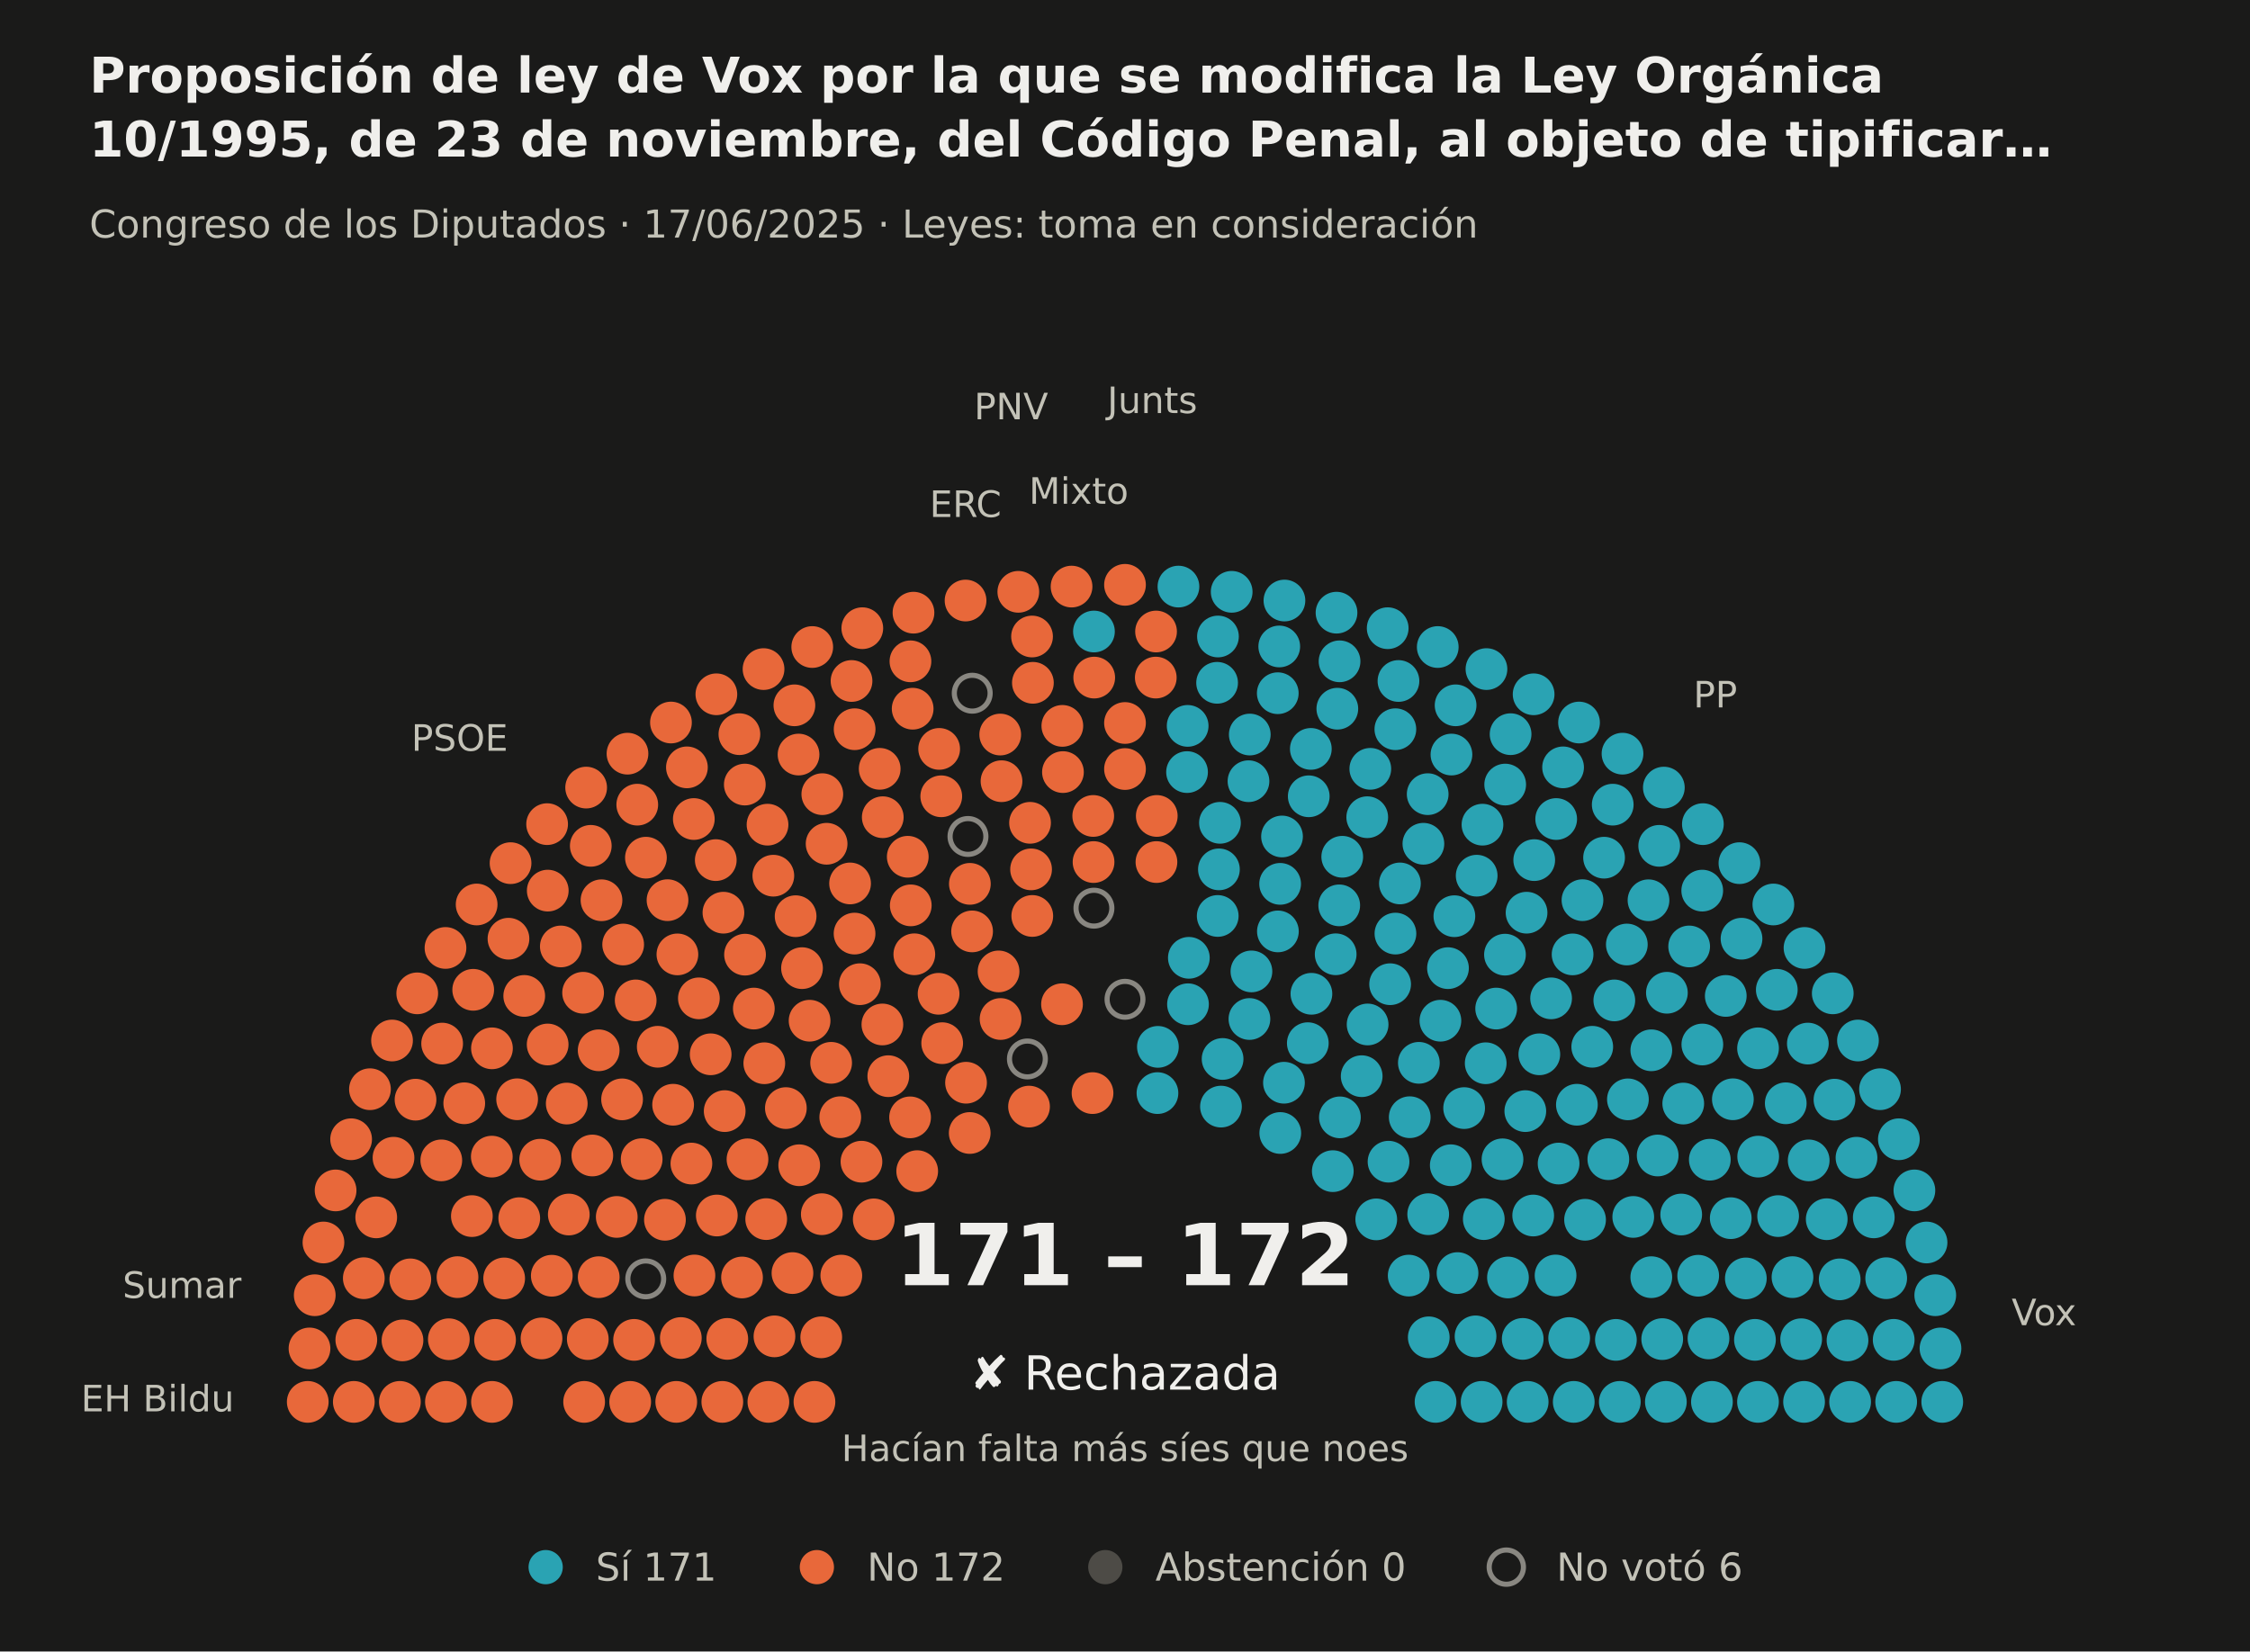
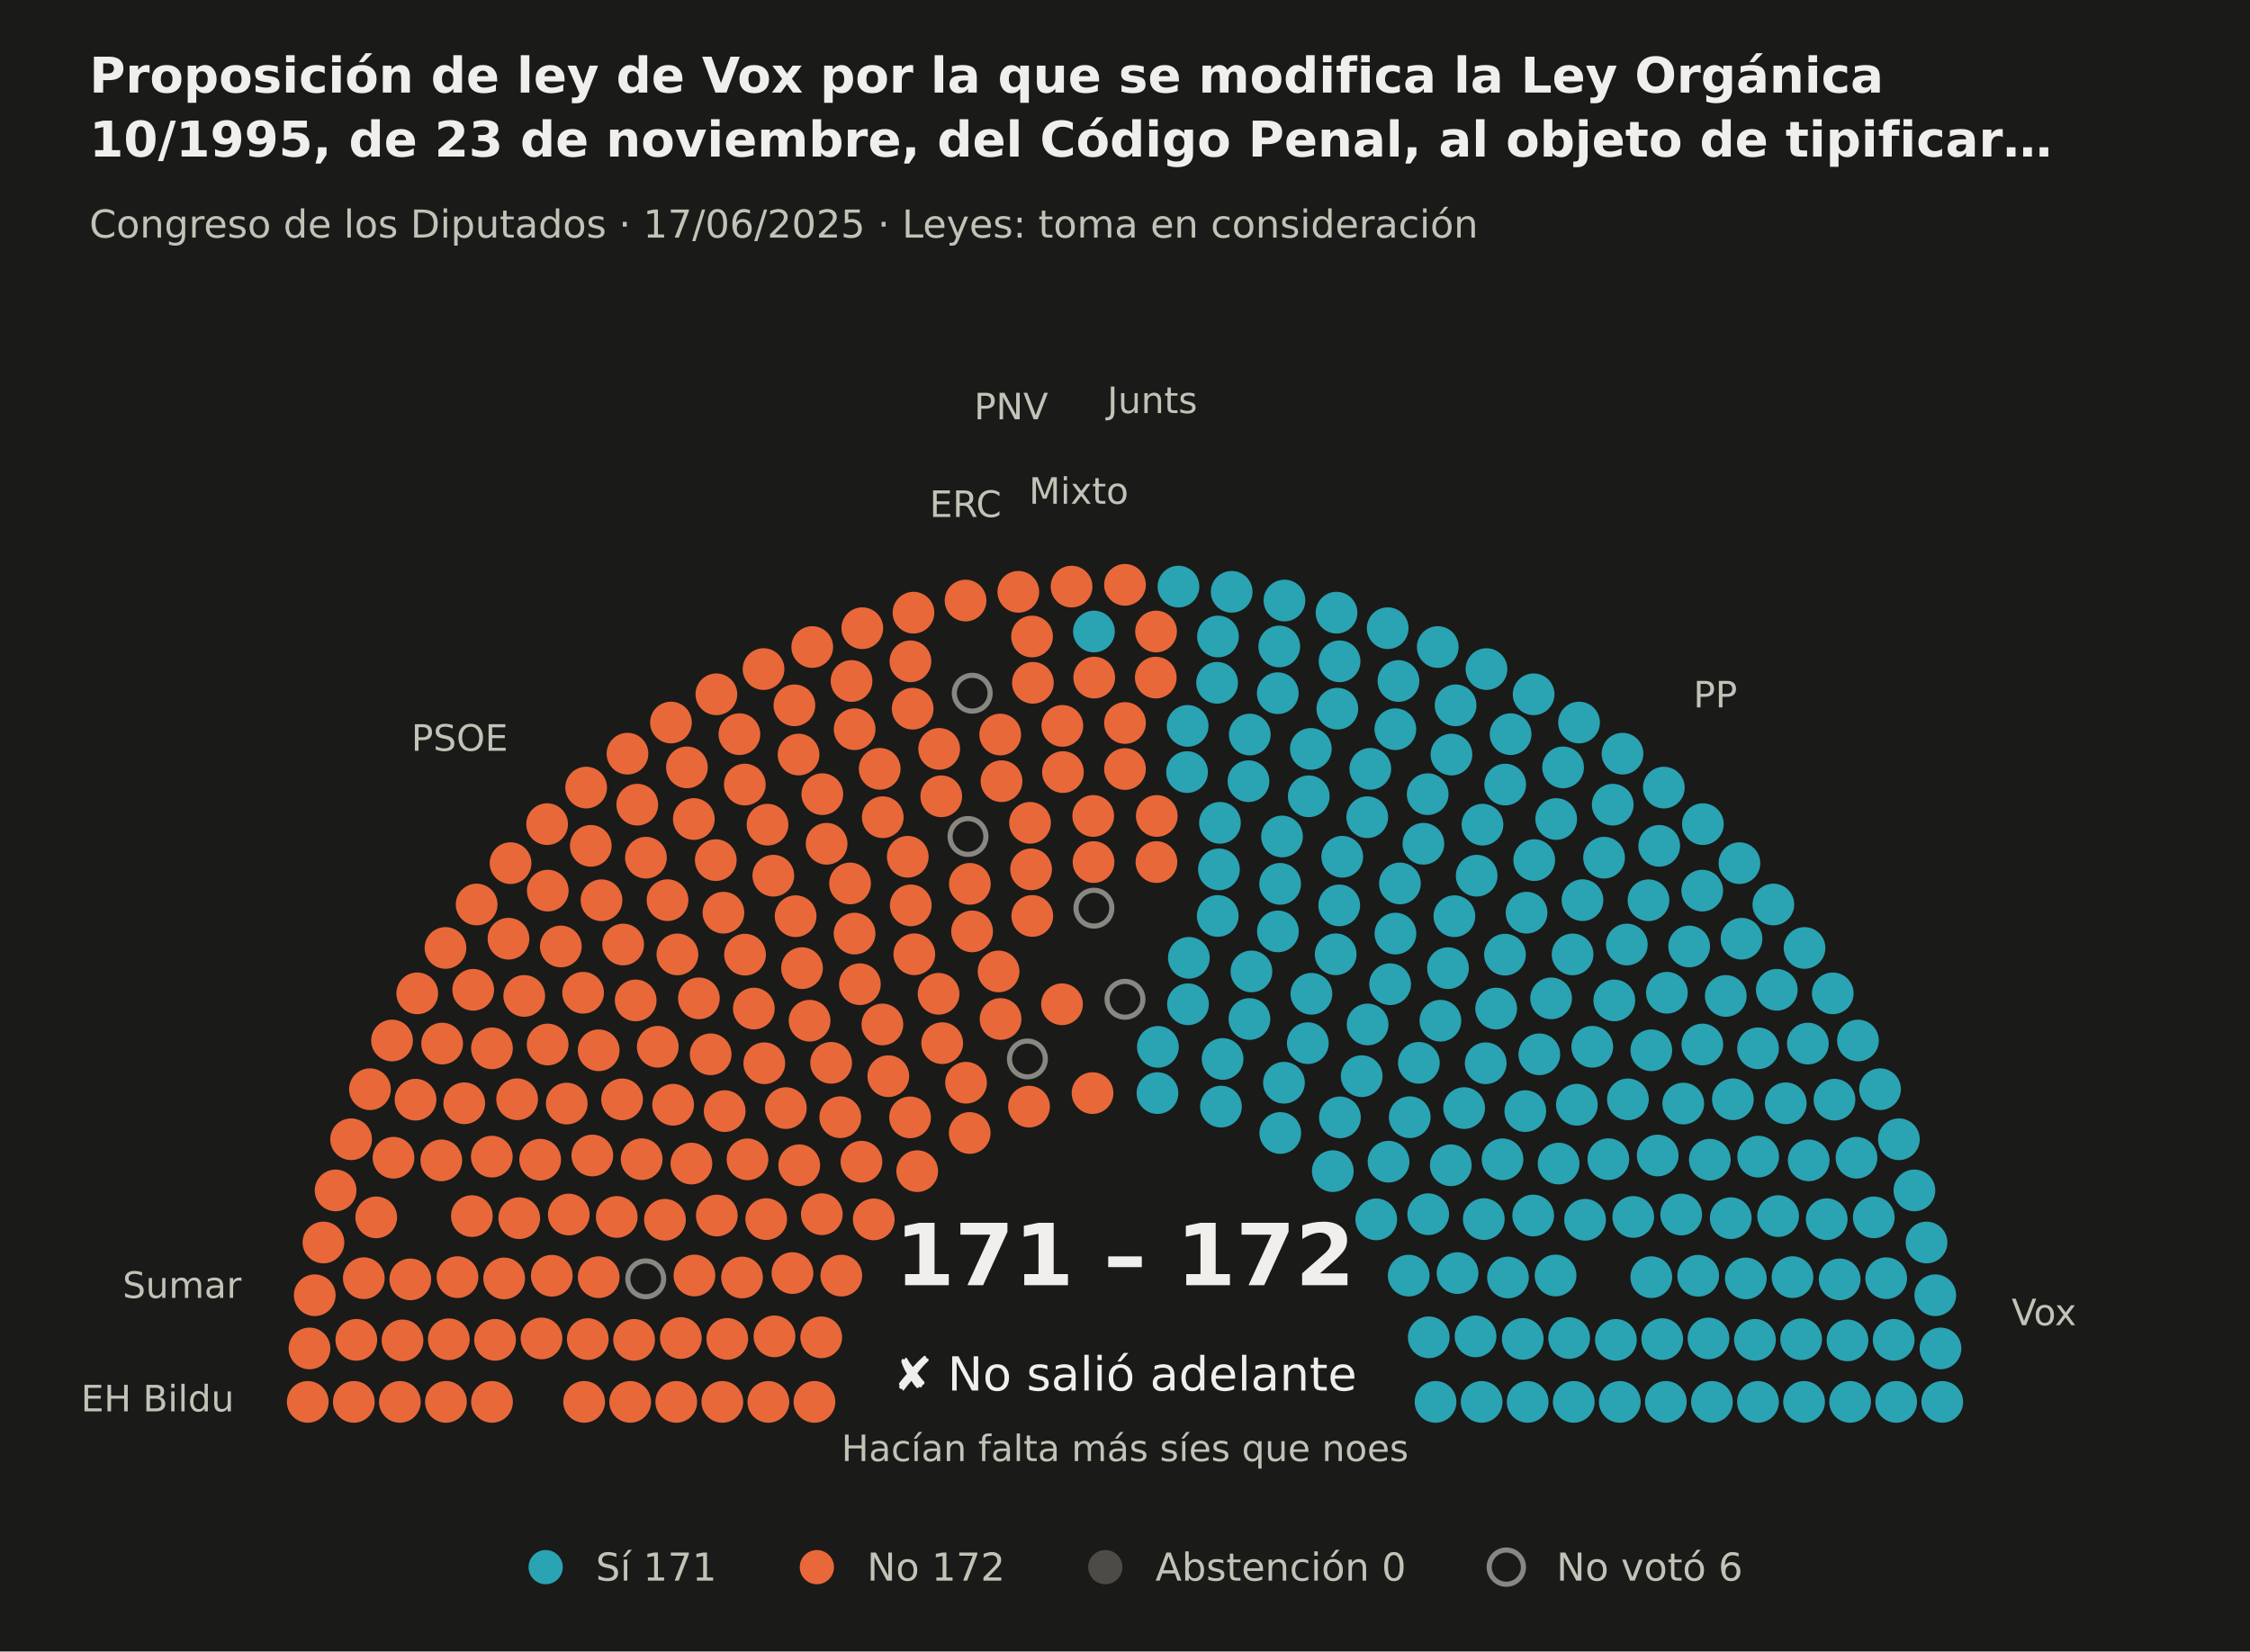
<svg xmlns="http://www.w3.org/2000/svg" xmlns:xlink="http://www.w3.org/1999/xlink" width="525.6pt" height="385.884pt" viewBox="0 0 525.6 385.884" version="1.1">
  <defs>
    <style type="text/css">*{stroke-linejoin: round; stroke-linecap: butt}</style>
  </defs>
  <g id="figure_1">
    <g id="patch_1">
      <path d="M 0 385.884  L 525.6 385.884  L 525.6 0  L 0 0  z " style="fill: #1a1a19" />
    </g>
    <g id="axes_1">
      <g id="PathCollection_1">
        <defs>
          <path id="m3e438a8b8c" d="M 0 4.873  C 1.292 4.873 2.532 4.36 3.446 3.446  C 4.36 2.532 4.873 1.292 4.873 0  C 4.873 -1.292 4.36 -2.532 3.446 -3.446  C 2.532 -4.36 1.292 -4.873 0 -4.873  C -1.292 -4.873 -2.532 -4.36 -3.446 -3.446  C -4.36 -2.532 -4.873 -1.292 -4.873 0  C -4.873 1.292 -4.36 2.532 -3.446 3.446  C -2.532 4.36 -1.292 4.873 0 4.873  z " />
        </defs>
        <g clip-path="url(#p0f7a6aeadc)">
          <use xlink:href="#m3e438a8b8c" x="255.546" y="147.556" style="fill: #2aa3b3" />
          <use xlink:href="#m3e438a8b8c" x="275.286" y="137.058" style="fill: #2aa3b3" />
          <use xlink:href="#m3e438a8b8c" x="270.486" y="244.608" style="fill: #2aa3b3" />
          <use xlink:href="#m3e438a8b8c" x="277.436" y="169.607" style="fill: #2aa3b3" />
          <use xlink:href="#m3e438a8b8c" x="277.294" y="180.403" style="fill: #2aa3b3" />
          <use xlink:href="#m3e438a8b8c" x="270.383" y="255.411" style="fill: #2aa3b3" />
          <use xlink:href="#m3e438a8b8c" x="284.515" y="148.723" style="fill: #2aa3b3" />
          <use xlink:href="#m3e438a8b8c" x="284.315" y="159.542" style="fill: #2aa3b3" />
          <use xlink:href="#m3e438a8b8c" x="287.719" y="138.283" style="fill: #2aa3b3" />
          <use xlink:href="#m3e438a8b8c" x="277.718" y="223.799" style="fill: #2aa3b3" />
          <use xlink:href="#m3e438a8b8c" x="277.515" y="234.651" style="fill: #2aa3b3" />
          <use xlink:href="#m3e438a8b8c" x="284.982" y="192.257" style="fill: #2aa3b3" />
          <use xlink:href="#m3e438a8b8c" x="284.74" y="203.131" style="fill: #2aa3b3" />
          <use xlink:href="#m3e438a8b8c" x="291.948" y="171.631" style="fill: #2aa3b3" />
          <use xlink:href="#m3e438a8b8c" x="284.459" y="214.019" style="fill: #2aa3b3" />
          <use xlink:href="#m3e438a8b8c" x="291.648" y="182.532" style="fill: #2aa3b3" />
          <use xlink:href="#m3e438a8b8c" x="300.045" y="140.318" style="fill: #2aa3b3" />
          <use xlink:href="#m3e438a8b8c" x="298.834" y="151.05" style="fill: #2aa3b3" />
          <use xlink:href="#m3e438a8b8c" x="298.487" y="161.972" style="fill: #2aa3b3" />
          <use xlink:href="#m3e438a8b8c" x="312.211" y="143.155" style="fill: #2aa3b3" />
          <use xlink:href="#m3e438a8b8c" x="299.48" y="195.449" style="fill: #2aa3b3" />
          <use xlink:href="#m3e438a8b8c" x="285.598" y="247.433" style="fill: #2aa3b3" />
          <use xlink:href="#m3e438a8b8c" x="306.211" y="174.986" style="fill: #2aa3b3" />
          <use xlink:href="#m3e438a8b8c" x="312.921" y="154.522" style="fill: #2aa3b3" />
          <use xlink:href="#m3e438a8b8c" x="292.333" y="226.978" style="fill: #2aa3b3" />
          <use xlink:href="#m3e438a8b8c" x="299.037" y="206.519" style="fill: #2aa3b3" />
          <use xlink:href="#m3e438a8b8c" x="305.724" y="186.058" style="fill: #2aa3b3" />
          <use xlink:href="#m3e438a8b8c" x="312.401" y="165.595" style="fill: #2aa3b3" />
          <use xlink:href="#m3e438a8b8c" x="285.218" y="258.564" style="fill: #2aa3b3" />
          <use xlink:href="#m3e438a8b8c" x="291.868" y="238.096" style="fill: #2aa3b3" />
          <use xlink:href="#m3e438a8b8c" x="298.518" y="217.629" style="fill: #2aa3b3" />
          <use xlink:href="#m3e438a8b8c" x="324.166" y="146.781" style="fill: #2aa3b3" />
          <use xlink:href="#m3e438a8b8c" x="326.682" y="159.117" style="fill: #2aa3b3" />
          <use xlink:href="#m3e438a8b8c" x="320.103" y="179.642" style="fill: #2aa3b3" />
          <use xlink:href="#m3e438a8b8c" x="313.549" y="200.189" style="fill: #2aa3b3" />
          <use xlink:href="#m3e438a8b8c" x="325.958" y="170.385" style="fill: #2aa3b3" />
          <use xlink:href="#m3e438a8b8c" x="319.387" y="190.947" style="fill: #2aa3b3" />
          <use xlink:href="#m3e438a8b8c" x="335.858" y="151.182" style="fill: #2aa3b3" />
          <use xlink:href="#m3e438a8b8c" x="312.844" y="211.545" style="fill: #2aa3b3" />
          <use xlink:href="#m3e438a8b8c" x="306.346" y="232.205" style="fill: #2aa3b3" />
          <use xlink:href="#m3e438a8b8c" x="312.014" y="222.973" style="fill: #2aa3b3" />
          <use xlink:href="#m3e438a8b8c" x="340.028" y="164.803" style="fill: #2aa3b3" />
          <use xlink:href="#m3e438a8b8c" x="347.237" y="156.337" style="fill: #2aa3b3" />
          <use xlink:href="#m3e438a8b8c" x="299.933" y="252.986" style="fill: #2aa3b3" />
          <use xlink:href="#m3e438a8b8c" x="333.507" y="185.56" style="fill: #2aa3b3" />
          <use xlink:href="#m3e438a8b8c" x="339.059" y="176.307" style="fill: #2aa3b3" />
          <use xlink:href="#m3e438a8b8c" x="305.505" y="243.745" style="fill: #2aa3b3" />
          <use xlink:href="#m3e438a8b8c" x="327.022" y="206.422" style="fill: #2aa3b3" />
          <use xlink:href="#m3e438a8b8c" x="332.504" y="197.151" style="fill: #2aa3b3" />
          <use xlink:href="#m3e438a8b8c" x="299.073" y="264.732" style="fill: #2aa3b3" />
          <use xlink:href="#m3e438a8b8c" x="325.974" y="218.139" style="fill: #2aa3b3" />
          <use xlink:href="#m3e438a8b8c" x="352.874" y="171.545" style="fill: #2aa3b3" />
          <use xlink:href="#m3e438a8b8c" x="358.255" y="162.226" style="fill: #2aa3b3" />
          <use xlink:href="#m3e438a8b8c" x="351.612" y="183.319" style="fill: #2aa3b3" />
          <use xlink:href="#m3e438a8b8c" x="346.307" y="192.69" style="fill: #2aa3b3" />
          <use xlink:href="#m3e438a8b8c" x="324.734" y="229.965" style="fill: #2aa3b3" />
          <use xlink:href="#m3e438a8b8c" x="319.473" y="239.373" style="fill: #2aa3b3" />
          <use xlink:href="#m3e438a8b8c" x="344.951" y="204.611" style="fill: #2aa3b3" />
          <use xlink:href="#m3e438a8b8c" x="368.863" y="168.823" style="fill: #2aa3b3" />
          <use xlink:href="#m3e438a8b8c" x="339.743" y="214.076" style="fill: #2aa3b3" />
          <use xlink:href="#m3e438a8b8c" x="365.136" y="179.299" style="fill: #2aa3b3" />
          <use xlink:href="#m3e438a8b8c" x="318.091" y="251.457" style="fill: #2aa3b3" />
          <use xlink:href="#m3e438a8b8c" x="363.524" y="191.371" style="fill: #2aa3b3" />
          <use xlink:href="#m3e438a8b8c" x="338.249" y="226.213" style="fill: #2aa3b3" />
          <use xlink:href="#m3e438a8b8c" x="313.003" y="261.079" style="fill: #2aa3b3" />
          <use xlink:href="#m3e438a8b8c" x="358.395" y="200.971" style="fill: #2aa3b3" />
          <use xlink:href="#m3e438a8b8c" x="379.018" y="176.1" style="fill: #2aa3b3" />
          <use xlink:href="#m3e438a8b8c" x="376.734" y="188.014" style="fill: #2aa3b3" />
          <use xlink:href="#m3e438a8b8c" x="356.606" y="213.255" style="fill: #2aa3b3" />
          <use xlink:href="#m3e438a8b8c" x="336.478" y="238.497" style="fill: #2aa3b3" />
          <use xlink:href="#m3e438a8b8c" x="351.561" y="223.06" style="fill: #2aa3b3" />
          <use xlink:href="#m3e438a8b8c" x="331.447" y="248.336" style="fill: #2aa3b3" />
          <use xlink:href="#m3e438a8b8c" x="388.675" y="184.025" style="fill: #2aa3b3" />
          <use xlink:href="#m3e438a8b8c" x="374.711" y="200.403" style="fill: #2aa3b3" />
          <use xlink:href="#m3e438a8b8c" x="311.342" y="273.647" style="fill: #2aa3b3" />
          <use xlink:href="#m3e438a8b8c" x="369.667" y="210.331" style="fill: #2aa3b3" />
          <use xlink:href="#m3e438a8b8c" x="349.505" y="235.657" style="fill: #2aa3b3" />
          <use xlink:href="#m3e438a8b8c" x="387.593" y="197.635" style="fill: #2aa3b3" />
          <use xlink:href="#m3e438a8b8c" x="329.315" y="261.044" style="fill: #2aa3b3" />
          <use xlink:href="#m3e438a8b8c" x="367.358" y="223" style="fill: #2aa3b3" />
          <use xlink:href="#m3e438a8b8c" x="397.793" y="192.565" style="fill: #2aa3b3" />
          <use xlink:href="#m3e438a8b8c" x="385.091" y="210.352" style="fill: #2aa3b3" />
          <use xlink:href="#m3e438a8b8c" x="362.339" y="233.27" style="fill: #2aa3b3" />
          <use xlink:href="#m3e438a8b8c" x="347.059" y="248.434" style="fill: #2aa3b3" />
          <use xlink:href="#m3e438a8b8c" x="324.364" y="271.436" style="fill: #2aa3b3" />
          <use xlink:href="#m3e438a8b8c" x="380.028" y="220.691" style="fill: #2aa3b3" />
          <use xlink:href="#m3e438a8b8c" x="397.643" y="208.098" style="fill: #2aa3b3" />
          <use xlink:href="#m3e438a8b8c" x="406.333" y="201.683" style="fill: #2aa3b3" />
          <use xlink:href="#m3e438a8b8c" x="342.023" y="258.912" style="fill: #2aa3b3" />
          <use xlink:href="#m3e438a8b8c" x="359.587" y="246.344" style="fill: #2aa3b3" />
          <use xlink:href="#m3e438a8b8c" x="377.103" y="233.752" style="fill: #2aa3b3" />
          <use xlink:href="#m3e438a8b8c" x="394.59" y="221.145" style="fill: #2aa3b3" />
          <use xlink:href="#m3e438a8b8c" x="414.258" y="211.34" style="fill: #2aa3b3" />
          <use xlink:href="#m3e438a8b8c" x="371.95" y="244.585" style="fill: #2aa3b3" />
          <use xlink:href="#m3e438a8b8c" x="389.388" y="231.964" style="fill: #2aa3b3" />
          <use xlink:href="#m3e438a8b8c" x="406.819" y="219.336" style="fill: #2aa3b3" />
          <use xlink:href="#m3e438a8b8c" x="321.491" y="284.917" style="fill: #2aa3b3" />
          <use xlink:href="#m3e438a8b8c" x="338.901" y="272.268" style="fill: #2aa3b3" />
          <use xlink:href="#m3e438a8b8c" x="356.312" y="259.618" style="fill: #2aa3b3" />
          <use xlink:href="#m3e438a8b8c" x="403.14" y="232.705" style="fill: #2aa3b3" />
          <use xlink:href="#m3e438a8b8c" x="385.748" y="245.408" style="fill: #2aa3b3" />
          <use xlink:href="#m3e438a8b8c" x="421.535" y="221.495" style="fill: #2aa3b3" />
          <use xlink:href="#m3e438a8b8c" x="368.361" y="258.13" style="fill: #2aa3b3" />
          <use xlink:href="#m3e438a8b8c" x="350.986" y="270.885" style="fill: #2aa3b3" />
          <use xlink:href="#m3e438a8b8c" x="415.06" y="231.275" style="fill: #2aa3b3" />
          <use xlink:href="#m3e438a8b8c" x="333.628" y="283.704" style="fill: #2aa3b3" />
          <use xlink:href="#m3e438a8b8c" x="397.668" y="244.052" style="fill: #2aa3b3" />
          <use xlink:href="#m3e438a8b8c" x="380.281" y="256.872" style="fill: #2aa3b3" />
          <use xlink:href="#m3e438a8b8c" x="428.132" y="232.104" style="fill: #2aa3b3" />
          <use xlink:href="#m3e438a8b8c" x="410.678" y="244.949" style="fill: #2aa3b3" />
          <use xlink:href="#m3e438a8b8c" x="364.089" y="271.874" style="fill: #2aa3b3" />
          <use xlink:href="#m3e438a8b8c" x="393.208" y="257.854" style="fill: #2aa3b3" />
          <use xlink:href="#m3e438a8b8c" x="422.314" y="243.839" style="fill: #2aa3b3" />
          <use xlink:href="#m3e438a8b8c" x="346.614" y="284.853" style="fill: #2aa3b3" />
          <use xlink:href="#m3e438a8b8c" x="375.708" y="270.854" style="fill: #2aa3b3" />
          <use xlink:href="#m3e438a8b8c" x="404.798" y="256.852" style="fill: #2aa3b3" />
          <use xlink:href="#m3e438a8b8c" x="434.021" y="243.122" style="fill: #2aa3b3" />
          <use xlink:href="#m3e438a8b8c" x="387.235" y="269.989" style="fill: #2aa3b3" />
          <use xlink:href="#m3e438a8b8c" x="358.153" y="284.012" style="fill: #2aa3b3" />
          <use xlink:href="#m3e438a8b8c" x="417.152" y="257.787" style="fill: #2aa3b3" />
          <use xlink:href="#m3e438a8b8c" x="329.074" y="298.052" style="fill: #2aa3b3" />
          <use xlink:href="#m3e438a8b8c" x="428.533" y="256.946" style="fill: #2aa3b3" />
          <use xlink:href="#m3e438a8b8c" x="399.412" y="270.972" style="fill: #2aa3b3" />
          <use xlink:href="#m3e438a8b8c" x="439.177" y="254.501" style="fill: #2aa3b3" />
          <use xlink:href="#m3e438a8b8c" x="370.27" y="285.008" style="fill: #2aa3b3" />
          <use xlink:href="#m3e438a8b8c" x="340.48" y="297.465" style="fill: #2aa3b3" />
          <use xlink:href="#m3e438a8b8c" x="410.716" y="270.255" style="fill: #2aa3b3" />
          <use xlink:href="#m3e438a8b8c" x="381.527" y="284.345" style="fill: #2aa3b3" />
          <use xlink:href="#m3e438a8b8c" x="422.513" y="271.129" style="fill: #2aa3b3" />
          <use xlink:href="#m3e438a8b8c" x="443.578" y="266.193" style="fill: #2aa3b3" />
          <use xlink:href="#m3e438a8b8c" x="392.73" y="283.78" style="fill: #2aa3b3" />
          <use xlink:href="#m3e438a8b8c" x="433.678" y="270.511" style="fill: #2aa3b3" />
          <use xlink:href="#m3e438a8b8c" x="352.262" y="298.491" style="fill: #2aa3b3" />
          <use xlink:href="#m3e438a8b8c" x="404.301" y="284.635" style="fill: #2aa3b3" />
          <use xlink:href="#m3e438a8b8c" x="363.38" y="298.026" style="fill: #2aa3b3" />
          <use xlink:href="#m3e438a8b8c" x="415.373" y="284.148" style="fill: #2aa3b3" />
          <use xlink:href="#m3e438a8b8c" x="447.204" y="278.148" style="fill: #2aa3b3" />
          <use xlink:href="#m3e438a8b8c" x="426.723" y="284.876" style="fill: #2aa3b3" />
          <use xlink:href="#m3e438a8b8c" x="437.714" y="284.446" style="fill: #2aa3b3" />
          <use xlink:href="#m3e438a8b8c" x="385.741" y="298.421" style="fill: #2aa3b3" />
          <use xlink:href="#m3e438a8b8c" x="396.702" y="298.084" style="fill: #2aa3b3" />
          <use xlink:href="#m3e438a8b8c" x="333.76" y="312.475" style="fill: #2aa3b3" />
          <use xlink:href="#m3e438a8b8c" x="407.827" y="298.711" style="fill: #2aa3b3" />
          <use xlink:href="#m3e438a8b8c" x="450.041" y="290.314" style="fill: #2aa3b3" />
          <use xlink:href="#m3e438a8b8c" x="344.687" y="312.251" style="fill: #2aa3b3" />
          <use xlink:href="#m3e438a8b8c" x="418.727" y="298.411" style="fill: #2aa3b3" />
          <use xlink:href="#m3e438a8b8c" x="429.752" y="298.932" style="fill: #2aa3b3" />
          <use xlink:href="#m3e438a8b8c" x="440.616" y="298.661" style="fill: #2aa3b3" />
          <use xlink:href="#m3e438a8b8c" x="355.708" y="312.843" style="fill: #2aa3b3" />
          <use xlink:href="#m3e438a8b8c" x="366.559" y="312.64" style="fill: #2aa3b3" />
          <use xlink:href="#m3e438a8b8c" x="452.076" y="302.64" style="fill: #2aa3b3" />
          <use xlink:href="#m3e438a8b8c" x="377.475" y="313.072" style="fill: #2aa3b3" />
          <use xlink:href="#m3e438a8b8c" x="388.293" y="312.891" style="fill: #2aa3b3" />
          <use xlink:href="#m3e438a8b8c" x="399.104" y="312.735" style="fill: #2aa3b3" />
          <use xlink:href="#m3e438a8b8c" x="409.956" y="313.065" style="fill: #2aa3b3" />
          <use xlink:href="#m3e438a8b8c" x="420.751" y="312.922" style="fill: #2aa3b3" />
          <use xlink:href="#m3e438a8b8c" x="431.578" y="313.193" style="fill: #2aa3b3" />
          <use xlink:href="#m3e438a8b8c" x="442.365" y="313.063" style="fill: #2aa3b3" />
          <use xlink:href="#m3e438a8b8c" x="453.3" y="315.072" style="fill: #2aa3b3" />
          <use xlink:href="#m3e438a8b8c" x="335.345" y="327.559" style="fill: #2aa3b3" />
          <use xlink:href="#m3e438a8b8c" x="346.106" y="327.559" style="fill: #2aa3b3" />
          <use xlink:href="#m3e438a8b8c" x="356.866" y="327.559" style="fill: #2aa3b3" />
          <use xlink:href="#m3e438a8b8c" x="367.626" y="327.559" style="fill: #2aa3b3" />
          <use xlink:href="#m3e438a8b8c" x="378.387" y="327.559" style="fill: #2aa3b3" />
          <use xlink:href="#m3e438a8b8c" x="389.147" y="327.559" style="fill: #2aa3b3" />
          <use xlink:href="#m3e438a8b8c" x="399.907" y="327.559" style="fill: #2aa3b3" />
          <use xlink:href="#m3e438a8b8c" x="410.668" y="327.559" style="fill: #2aa3b3" />
          <use xlink:href="#m3e438a8b8c" x="421.428" y="327.559" style="fill: #2aa3b3" />
          <use xlink:href="#m3e438a8b8c" x="432.188" y="327.559" style="fill: #2aa3b3" />
          <use xlink:href="#m3e438a8b8c" x="442.949" y="327.559" style="fill: #2aa3b3" />
          <use xlink:href="#m3e438a8b8c" x="453.709" y="327.559" style="fill: #2aa3b3" />
        </g>
      </g>
      <g id="PathCollection_2">
        <defs>
          <path id="m6b6312dc96" d="M 0 4.873  C 1.292 4.873 2.532 4.36 3.446 3.446  C 4.36 2.532 4.873 1.292 4.873 0  C 4.873 -1.292 4.36 -2.532 3.446 -3.446  C 2.532 -4.36 1.292 -4.873 0 -4.873  C -1.292 -4.873 -2.532 -4.36 -3.446 -3.446  C -4.36 -2.532 -4.873 -1.292 -4.873 0  C -4.873 1.292 -4.36 2.532 -3.446 3.446  C -2.532 4.36 -1.292 4.873 0 4.873  z " />
        </defs>
        <g clip-path="url(#p0f7a6aeadc)">
          <use xlink:href="#m6b6312dc96" x="190.255" y="327.559" style="fill: #e8683a" />
          <use xlink:href="#m6b6312dc96" x="179.494" y="327.559" style="fill: #e8683a" />
          <use xlink:href="#m6b6312dc96" x="168.734" y="327.559" style="fill: #e8683a" />
          <use xlink:href="#m6b6312dc96" x="157.974" y="327.559" style="fill: #e8683a" />
          <use xlink:href="#m6b6312dc96" x="147.213" y="327.559" style="fill: #e8683a" />
          <use xlink:href="#m6b6312dc96" x="136.453" y="327.559" style="fill: #e8683a" />
          <use xlink:href="#m6b6312dc96" x="114.932" y="327.559" style="fill: #e8683a" />
          <use xlink:href="#m6b6312dc96" x="104.172" y="327.559" style="fill: #e8683a" />
          <use xlink:href="#m6b6312dc96" x="93.412" y="327.559" style="fill: #e8683a" />
          <use xlink:href="#m6b6312dc96" x="82.651" y="327.559" style="fill: #e8683a" />
          <use xlink:href="#m6b6312dc96" x="71.891" y="327.559" style="fill: #e8683a" />
          <use xlink:href="#m6b6312dc96" x="72.3" y="315.072" style="fill: #e8683a" />
          <use xlink:href="#m6b6312dc96" x="83.235" y="313.063" style="fill: #e8683a" />
          <use xlink:href="#m6b6312dc96" x="94.022" y="313.193" style="fill: #e8683a" />
          <use xlink:href="#m6b6312dc96" x="104.849" y="312.922" style="fill: #e8683a" />
          <use xlink:href="#m6b6312dc96" x="115.644" y="313.065" style="fill: #e8683a" />
          <use xlink:href="#m6b6312dc96" x="126.496" y="312.735" style="fill: #e8683a" />
          <use xlink:href="#m6b6312dc96" x="137.307" y="312.891" style="fill: #e8683a" />
          <use xlink:href="#m6b6312dc96" x="148.125" y="313.072" style="fill: #e8683a" />
          <use xlink:href="#m6b6312dc96" x="73.524" y="302.64" style="fill: #e8683a" />
          <use xlink:href="#m6b6312dc96" x="159.041" y="312.64" style="fill: #e8683a" />
          <use xlink:href="#m6b6312dc96" x="169.892" y="312.843" style="fill: #e8683a" />
          <use xlink:href="#m6b6312dc96" x="84.984" y="298.661" style="fill: #e8683a" />
          <use xlink:href="#m6b6312dc96" x="95.848" y="298.932" style="fill: #e8683a" />
          <use xlink:href="#m6b6312dc96" x="180.913" y="312.251" style="fill: #e8683a" />
          <use xlink:href="#m6b6312dc96" x="106.873" y="298.411" style="fill: #e8683a" />
          <use xlink:href="#m6b6312dc96" x="117.773" y="298.711" style="fill: #e8683a" />
          <use xlink:href="#m6b6312dc96" x="75.559" y="290.314" style="fill: #e8683a" />
          <use xlink:href="#m6b6312dc96" x="191.84" y="312.475" style="fill: #e8683a" />
          <use xlink:href="#m6b6312dc96" x="128.898" y="298.084" style="fill: #e8683a" />
          <use xlink:href="#m6b6312dc96" x="139.859" y="298.421" style="fill: #e8683a" />
          <use xlink:href="#m6b6312dc96" x="87.886" y="284.446" style="fill: #e8683a" />
          <use xlink:href="#m6b6312dc96" x="78.396" y="278.148" style="fill: #e8683a" />
          <use xlink:href="#m6b6312dc96" x="110.227" y="284.148" style="fill: #e8683a" />
          <use xlink:href="#m6b6312dc96" x="162.22" y="298.026" style="fill: #e8683a" />
          <use xlink:href="#m6b6312dc96" x="121.299" y="284.635" style="fill: #e8683a" />
          <use xlink:href="#m6b6312dc96" x="173.338" y="298.491" style="fill: #e8683a" />
          <use xlink:href="#m6b6312dc96" x="91.922" y="270.511" style="fill: #e8683a" />
          <use xlink:href="#m6b6312dc96" x="132.87" y="283.78" style="fill: #e8683a" />
          <use xlink:href="#m6b6312dc96" x="82.022" y="266.193" style="fill: #e8683a" />
          <use xlink:href="#m6b6312dc96" x="103.087" y="271.129" style="fill: #e8683a" />
          <use xlink:href="#m6b6312dc96" x="144.073" y="284.345" style="fill: #e8683a" />
          <use xlink:href="#m6b6312dc96" x="185.12" y="297.465" style="fill: #e8683a" />
          <use xlink:href="#m6b6312dc96" x="114.884" y="270.255" style="fill: #e8683a" />
          <use xlink:href="#m6b6312dc96" x="155.33" y="285.008" style="fill: #e8683a" />
          <use xlink:href="#m6b6312dc96" x="126.188" y="270.972" style="fill: #e8683a" />
          <use xlink:href="#m6b6312dc96" x="86.423" y="254.501" style="fill: #e8683a" />
          <use xlink:href="#m6b6312dc96" x="97.067" y="256.946" style="fill: #e8683a" />
          <use xlink:href="#m6b6312dc96" x="196.526" y="298.052" style="fill: #e8683a" />
          <use xlink:href="#m6b6312dc96" x="108.448" y="257.787" style="fill: #e8683a" />
          <use xlink:href="#m6b6312dc96" x="167.447" y="284.012" style="fill: #e8683a" />
          <use xlink:href="#m6b6312dc96" x="138.365" y="269.989" style="fill: #e8683a" />
          <use xlink:href="#m6b6312dc96" x="91.579" y="243.122" style="fill: #e8683a" />
          <use xlink:href="#m6b6312dc96" x="120.802" y="256.852" style="fill: #e8683a" />
          <use xlink:href="#m6b6312dc96" x="149.892" y="270.854" style="fill: #e8683a" />
          <use xlink:href="#m6b6312dc96" x="178.986" y="284.853" style="fill: #e8683a" />
          <use xlink:href="#m6b6312dc96" x="103.286" y="243.839" style="fill: #e8683a" />
          <use xlink:href="#m6b6312dc96" x="132.392" y="257.854" style="fill: #e8683a" />
          <use xlink:href="#m6b6312dc96" x="161.511" y="271.874" style="fill: #e8683a" />
          <use xlink:href="#m6b6312dc96" x="114.922" y="244.949" style="fill: #e8683a" />
          <use xlink:href="#m6b6312dc96" x="97.468" y="232.104" style="fill: #e8683a" />
          <use xlink:href="#m6b6312dc96" x="145.319" y="256.872" style="fill: #e8683a" />
          <use xlink:href="#m6b6312dc96" x="191.972" y="283.704" style="fill: #e8683a" />
          <use xlink:href="#m6b6312dc96" x="127.932" y="244.052" style="fill: #e8683a" />
          <use xlink:href="#m6b6312dc96" x="110.54" y="231.275" style="fill: #e8683a" />
          <use xlink:href="#m6b6312dc96" x="174.614" y="270.885" style="fill: #e8683a" />
          <use xlink:href="#m6b6312dc96" x="157.239" y="258.13" style="fill: #e8683a" />
          <use xlink:href="#m6b6312dc96" x="139.852" y="245.408" style="fill: #e8683a" />
          <use xlink:href="#m6b6312dc96" x="104.065" y="221.495" style="fill: #e8683a" />
          <use xlink:href="#m6b6312dc96" x="122.46" y="232.705" style="fill: #e8683a" />
          <use xlink:href="#m6b6312dc96" x="204.109" y="284.917" style="fill: #e8683a" />
          <use xlink:href="#m6b6312dc96" x="186.699" y="272.268" style="fill: #e8683a" />
          <use xlink:href="#m6b6312dc96" x="169.288" y="259.618" style="fill: #e8683a" />
          <use xlink:href="#m6b6312dc96" x="118.781" y="219.336" style="fill: #e8683a" />
          <use xlink:href="#m6b6312dc96" x="136.212" y="231.964" style="fill: #e8683a" />
          <use xlink:href="#m6b6312dc96" x="153.65" y="244.585" style="fill: #e8683a" />
          <use xlink:href="#m6b6312dc96" x="111.342" y="211.34" style="fill: #e8683a" />
          <use xlink:href="#m6b6312dc96" x="131.01" y="221.145" style="fill: #e8683a" />
          <use xlink:href="#m6b6312dc96" x="148.497" y="233.752" style="fill: #e8683a" />
          <use xlink:href="#m6b6312dc96" x="166.012" y="246.344" style="fill: #e8683a" />
          <use xlink:href="#m6b6312dc96" x="183.577" y="258.912" style="fill: #e8683a" />
          <use xlink:href="#m6b6312dc96" x="119.267" y="201.683" style="fill: #e8683a" />
          <use xlink:href="#m6b6312dc96" x="127.957" y="208.098" style="fill: #e8683a" />
          <use xlink:href="#m6b6312dc96" x="201.236" y="271.436" style="fill: #e8683a" />
          <use xlink:href="#m6b6312dc96" x="145.572" y="220.691" style="fill: #e8683a" />
          <use xlink:href="#m6b6312dc96" x="178.541" y="248.434" style="fill: #e8683a" />
          <use xlink:href="#m6b6312dc96" x="163.261" y="233.27" style="fill: #e8683a" />
          <use xlink:href="#m6b6312dc96" x="140.509" y="210.352" style="fill: #e8683a" />
          <use xlink:href="#m6b6312dc96" x="196.285" y="261.044" style="fill: #e8683a" />
          <use xlink:href="#m6b6312dc96" x="158.242" y="223" style="fill: #e8683a" />
          <use xlink:href="#m6b6312dc96" x="127.807" y="192.565" style="fill: #e8683a" />
          <use xlink:href="#m6b6312dc96" x="138.007" y="197.635" style="fill: #e8683a" />
          <use xlink:href="#m6b6312dc96" x="176.095" y="235.657" style="fill: #e8683a" />
          <use xlink:href="#m6b6312dc96" x="155.933" y="210.331" style="fill: #e8683a" />
          <use xlink:href="#m6b6312dc96" x="214.258" y="273.647" style="fill: #e8683a" />
          <use xlink:href="#m6b6312dc96" x="150.889" y="200.403" style="fill: #e8683a" />
          <use xlink:href="#m6b6312dc96" x="136.925" y="184.025" style="fill: #e8683a" />
          <use xlink:href="#m6b6312dc96" x="194.153" y="248.336" style="fill: #e8683a" />
          <use xlink:href="#m6b6312dc96" x="174.039" y="223.06" style="fill: #e8683a" />
          <use xlink:href="#m6b6312dc96" x="189.122" y="238.497" style="fill: #e8683a" />
          <use xlink:href="#m6b6312dc96" x="168.994" y="213.255" style="fill: #e8683a" />
          <use xlink:href="#m6b6312dc96" x="148.866" y="188.014" style="fill: #e8683a" />
          <use xlink:href="#m6b6312dc96" x="146.582" y="176.1" style="fill: #e8683a" />
          <use xlink:href="#m6b6312dc96" x="212.597" y="261.079" style="fill: #e8683a" />
          <use xlink:href="#m6b6312dc96" x="167.205" y="200.971" style="fill: #e8683a" />
          <use xlink:href="#m6b6312dc96" x="187.351" y="226.213" style="fill: #e8683a" />
          <use xlink:href="#m6b6312dc96" x="162.076" y="191.371" style="fill: #e8683a" />
          <use xlink:href="#m6b6312dc96" x="207.509" y="251.457" style="fill: #e8683a" />
          <use xlink:href="#m6b6312dc96" x="160.464" y="179.299" style="fill: #e8683a" />
          <use xlink:href="#m6b6312dc96" x="185.857" y="214.076" style="fill: #e8683a" />
          <use xlink:href="#m6b6312dc96" x="180.649" y="204.611" style="fill: #e8683a" />
          <use xlink:href="#m6b6312dc96" x="156.737" y="168.823" style="fill: #e8683a" />
          <use xlink:href="#m6b6312dc96" x="206.127" y="239.373" style="fill: #e8683a" />
          <use xlink:href="#m6b6312dc96" x="200.866" y="229.965" style="fill: #e8683a" />
          <use xlink:href="#m6b6312dc96" x="179.293" y="192.69" style="fill: #e8683a" />
          <use xlink:href="#m6b6312dc96" x="173.988" y="183.319" style="fill: #e8683a" />
          <use xlink:href="#m6b6312dc96" x="226.527" y="264.732" style="fill: #e8683a" />
          <use xlink:href="#m6b6312dc96" x="199.626" y="218.139" style="fill: #e8683a" />
          <use xlink:href="#m6b6312dc96" x="172.726" y="171.545" style="fill: #e8683a" />
          <use xlink:href="#m6b6312dc96" x="167.345" y="162.226" style="fill: #e8683a" />
          <use xlink:href="#m6b6312dc96" x="193.096" y="197.151" style="fill: #e8683a" />
          <use xlink:href="#m6b6312dc96" x="198.578" y="206.422" style="fill: #e8683a" />
          <use xlink:href="#m6b6312dc96" x="220.095" y="243.745" style="fill: #e8683a" />
          <use xlink:href="#m6b6312dc96" x="186.541" y="176.307" style="fill: #e8683a" />
          <use xlink:href="#m6b6312dc96" x="225.667" y="252.986" style="fill: #e8683a" />
          <use xlink:href="#m6b6312dc96" x="192.093" y="185.56" style="fill: #e8683a" />
          <use xlink:href="#m6b6312dc96" x="178.363" y="156.337" style="fill: #e8683a" />
          <use xlink:href="#m6b6312dc96" x="185.572" y="164.803" style="fill: #e8683a" />
          <use xlink:href="#m6b6312dc96" x="213.586" y="222.973" style="fill: #e8683a" />
          <use xlink:href="#m6b6312dc96" x="219.254" y="232.205" style="fill: #e8683a" />
          <use xlink:href="#m6b6312dc96" x="212.756" y="211.545" style="fill: #e8683a" />
          <use xlink:href="#m6b6312dc96" x="206.213" y="190.947" style="fill: #e8683a" />
          <use xlink:href="#m6b6312dc96" x="189.742" y="151.182" style="fill: #e8683a" />
          <use xlink:href="#m6b6312dc96" x="199.642" y="170.385" style="fill: #e8683a" />
          <use xlink:href="#m6b6312dc96" x="212.051" y="200.189" style="fill: #e8683a" />
          <use xlink:href="#m6b6312dc96" x="205.497" y="179.642" style="fill: #e8683a" />
          <use xlink:href="#m6b6312dc96" x="198.918" y="159.117" style="fill: #e8683a" />
          <use xlink:href="#m6b6312dc96" x="201.434" y="146.781" style="fill: #e8683a" />
          <use xlink:href="#m6b6312dc96" x="240.382" y="258.564" style="fill: #e8683a" />
          <use xlink:href="#m6b6312dc96" x="233.732" y="238.096" style="fill: #e8683a" />
          <use xlink:href="#m6b6312dc96" x="227.082" y="217.629" style="fill: #e8683a" />
          <use xlink:href="#m6b6312dc96" x="213.199" y="165.595" style="fill: #e8683a" />
          <use xlink:href="#m6b6312dc96" x="219.876" y="186.058" style="fill: #e8683a" />
          <use xlink:href="#m6b6312dc96" x="226.563" y="206.519" style="fill: #e8683a" />
          <use xlink:href="#m6b6312dc96" x="233.267" y="226.978" style="fill: #e8683a" />
          <use xlink:href="#m6b6312dc96" x="212.679" y="154.522" style="fill: #e8683a" />
          <use xlink:href="#m6b6312dc96" x="219.389" y="174.986" style="fill: #e8683a" />
          <use xlink:href="#m6b6312dc96" x="213.389" y="143.155" style="fill: #e8683a" />
          <use xlink:href="#m6b6312dc96" x="233.952" y="182.532" style="fill: #e8683a" />
          <use xlink:href="#m6b6312dc96" x="225.555" y="140.318" style="fill: #e8683a" />
          <use xlink:href="#m6b6312dc96" x="241.141" y="214.019" style="fill: #e8683a" />
          <use xlink:href="#m6b6312dc96" x="233.652" y="171.631" style="fill: #e8683a" />
          <use xlink:href="#m6b6312dc96" x="240.86" y="203.131" style="fill: #e8683a" />
          <use xlink:href="#m6b6312dc96" x="240.618" y="192.257" style="fill: #e8683a" />
          <use xlink:href="#m6b6312dc96" x="248.085" y="234.651" style="fill: #e8683a" />
          <use xlink:href="#m6b6312dc96" x="237.881" y="138.283" style="fill: #e8683a" />
          <use xlink:href="#m6b6312dc96" x="241.285" y="159.542" style="fill: #e8683a" />
          <use xlink:href="#m6b6312dc96" x="241.085" y="148.723" style="fill: #e8683a" />
          <use xlink:href="#m6b6312dc96" x="255.217" y="255.411" style="fill: #e8683a" />
          <use xlink:href="#m6b6312dc96" x="248.306" y="180.403" style="fill: #e8683a" />
          <use xlink:href="#m6b6312dc96" x="248.164" y="169.607" style="fill: #e8683a" />
          <use xlink:href="#m6b6312dc96" x="250.314" y="137.058" style="fill: #e8683a" />
          <use xlink:href="#m6b6312dc96" x="255.454" y="201.425" style="fill: #e8683a" />
          <use xlink:href="#m6b6312dc96" x="255.377" y="190.652" style="fill: #e8683a" />
          <use xlink:href="#m6b6312dc96" x="255.611" y="158.323" style="fill: #e8683a" />
          <use xlink:href="#m6b6312dc96" x="262.8" y="179.691" style="fill: #e8683a" />
          <use xlink:href="#m6b6312dc96" x="262.8" y="168.93" style="fill: #e8683a" />
          <use xlink:href="#m6b6312dc96" x="262.8" y="136.649" style="fill: #e8683a" />
          <use xlink:href="#m6b6312dc96" x="270.054" y="147.556" style="fill: #e8683a" />
          <use xlink:href="#m6b6312dc96" x="269.989" y="158.323" style="fill: #e8683a" />
          <use xlink:href="#m6b6312dc96" x="270.223" y="190.652" style="fill: #e8683a" />
          <use xlink:href="#m6b6312dc96" x="270.146" y="201.425" style="fill: #e8683a" />
        </g>
      </g>
      <g id="PathCollection_3">
        <defs>
          <path id="m7f354bedd1" d="M 0 4.183  C 1.109 4.183 2.174 3.743 2.958 2.958  C 3.743 2.174 4.183 1.109 4.183 0  C 4.183 -1.109 3.743 -2.174 2.958 -2.958  C 2.174 -3.743 1.109 -4.183 0 -4.183  C -1.109 -4.183 -2.174 -3.743 -2.958 -2.958  C -3.743 -2.174 -4.183 -1.109 -4.183 0  C -4.183 1.109 -3.743 2.174 -2.958 2.958  C -2.174 3.743 -1.109 4.183 0 4.183  z " style="stroke: #898781; stroke-width: 1.2" />
        </defs>
        <g clip-path="url(#p0f7a6aeadc)">
          <use xlink:href="#m7f354bedd1" x="150.845" y="298.813" style="fill: #1a1a19; stroke: #898781; stroke-width: 1.2" />
          <use xlink:href="#m7f354bedd1" x="240.002" y="247.433" style="fill: #1a1a19; stroke: #898781; stroke-width: 1.2" />
          <use xlink:href="#m7f354bedd1" x="226.12" y="195.449" style="fill: #1a1a19; stroke: #898781; stroke-width: 1.2" />
          <use xlink:href="#m7f354bedd1" x="227.113" y="161.972" style="fill: #1a1a19; stroke: #898781; stroke-width: 1.2" />
          <use xlink:href="#m7f354bedd1" x="255.542" y="212.2" style="fill: #1a1a19; stroke: #898781; stroke-width: 1.2" />
          <use xlink:href="#m7f354bedd1" x="262.8" y="233.492" style="fill: #1a1a19; stroke: #898781; stroke-width: 1.2" />
        </g>
      </g>
      <g id="text_1">
        <text style="font-size: 8.5px; font-family: 'DejaVu Sans', 'Helvetica', 'Arial', sans-serif; text-anchor: end; fill: #c3c2b7" x="54.709" y="329.767" transform="rotate(-0 54.70909 329.7669)">EH Bildu</text>
      </g>
      <g id="text_2">
        <text style="font-size: 8.5px; font-family: 'DejaVu Sans', 'Helvetica', 'Arial', sans-serif; text-anchor: end; fill: #c3c2b7" x="56.403" y="303.268" transform="rotate(-0 56.40323 303.2675)">Sumar</text>
      </g>
      <g id="text_3">
        <text style="font-size: 8.5px; font-family: 'DejaVu Sans', 'Helvetica', 'Arial', sans-serif; text-anchor: end; fill: #c3c2b7" x="118.671" y="175.421" transform="rotate(-0 118.6707 175.4213)">PSOE</text>
      </g>
      <g id="text_4">
        <text style="font-size: 8.5px; font-family: 'DejaVu Sans', 'Helvetica', 'Arial', sans-serif; text-anchor: middle; fill: #c3c2b7" x="225.543" y="120.788" transform="rotate(-0 225.5426 120.7882)">ERC</text>
      </g>
      <g id="text_5">
        <text style="font-size: 8.5px; font-family: 'DejaVu Sans', 'Helvetica', 'Arial', sans-serif; text-anchor: middle; fill: #c3c2b7" x="236.195" y="97.976" transform="rotate(-0 236.1946 97.97579)">PNV</text>
      </g>
      <g id="text_6">
        <text style="font-size: 8.5px; font-family: 'DejaVu Sans', 'Helvetica', 'Arial', sans-serif; text-anchor: middle; fill: #c3c2b7" x="251.991" y="117.707" transform="rotate(-0 251.9905 117.7066)">Mixto</text>
      </g>
      <g id="text_7">
        <text style="font-size: 8.5px; font-family: 'DejaVu Sans', 'Helvetica', 'Arial', sans-serif; text-anchor: middle; fill: #c3c2b7" x="269.183" y="96.515" transform="rotate(-0 269.1834 96.51459)">Junts</text>
      </g>
      <g id="text_8">
        <text style="font-size: 8.5px; font-family: 'DejaVu Sans', 'Helvetica', 'Arial', sans-serif; text-anchor: start; fill: #c3c2b7" x="395.576" y="165.291" transform="rotate(-0 395.5764 165.2909)">PP</text>
      </g>
      <g id="text_9">
        <text style="font-size: 8.5px; font-family: 'DejaVu Sans', 'Helvetica', 'Arial', sans-serif; text-anchor: start; fill: #c3c2b7" x="469.916" y="309.643" transform="rotate(-0 469.9156 309.6428)">Vox</text>
      </g>
      <g id="text_10">
        <text style="font-weight: 700; font-size: 20px; font-family: 'DejaVu Sans', 'Helvetica', 'Arial', sans-serif; text-anchor: middle; fill: #f0efec" x="262.8" y="300.299" transform="rotate(-0 262.8 300.2993)">171 – 172</text>
      </g>
      <g id="text_11">
-         <text style="font-size: 11px; font-family: 'DejaVu Sans', 'Helvetica', 'Arial', sans-serif; text-anchor: middle; fill: #f0efec" x="262.8" y="324.689" transform="rotate(-0 262.8 324.6891)">✘ Rechazada</text>
+         <text style="font-size: 11px; font-family: 'DejaVu Sans', 'Helvetica', 'Arial', sans-serif; text-anchor: middle; fill: #f0efec" x="262.8" y="324.909" transform="rotate(-0 262.8 324.9091)">✘ No salió adelante</text>
      </g>
      <g id="text_12">
        <text style="font-size: 8.5px; font-family: 'DejaVu Sans', 'Helvetica', 'Arial', sans-serif; text-anchor: middle; fill: #c3c2b7" x="262.8" y="341.391" transform="rotate(-0 262.8 341.3914)">Hacían falta más síes que noes</text>
      </g>
    </g>
    <g id="text_13">
      <text style="font-weight: 700; font-size: 11.5px; font-family: 'DejaVu Sans', 'Helvetica', 'Arial', sans-serif; fill: #f0efec" transform="translate(20.88 21.63336)">Proposición de ley de Vox por la que se modifica la Ley Orgánica</text>
      <text style="font-weight: 700; font-size: 11.5px; font-family: 'DejaVu Sans', 'Helvetica', 'Arial', sans-serif; fill: #f0efec" transform="translate(20.88 36.58336)">10/1995, de 23 de noviembre, del Código Penal, al objeto de tipificar…</text>
    </g>
    <g id="text_14">
      <text style="font-size: 9px; font-family: 'DejaVu Sans', 'Helvetica', 'Arial', sans-serif; text-anchor: start; fill: #c3c2b7" x="20.88" y="55.517" transform="rotate(-0 20.88 55.51734)">Congreso de los Diputados · 17/06/2025 · Leyes: toma en consideración</text>
    </g>
    <g id="legend_1">
      <g id="line2d_1">
        <defs>
          <path id="m065d1e06f8" d="M 0 4  C 1.061 4 2.078 3.579 2.828 2.828  C 3.579 2.078 4 1.061 4 0  C 4 -1.061 3.579 -2.078 2.828 -2.828  C 2.078 -3.579 1.061 -4 0 -4  C -1.061 -4 -2.078 -3.579 -2.828 -2.828  C -3.579 -2.078 -4 -1.061 -4 0  C -4 1.061 -3.579 2.078 -2.828 2.828  C -2.078 3.579 -1.061 4 0 4  z " />
        </defs>
        <g>
          <use xlink:href="#m065d1e06f8" x="127.469" y="366.172" style="fill: #2aa3b3" />
        </g>
      </g>
      <g id="text_15">
        <text style="font-size: 9px; font-family: 'DejaVu Sans', 'Helvetica', 'Arial', sans-serif; text-anchor: start; fill: #c3c2b7" x="139.169" y="369.322" transform="rotate(-0 139.1688 369.3219)">Sí 171</text>
      </g>
      <g id="line2d_2">
        <defs>
          <path id="mfff3015928" d="M 0 4  C 1.061 4 2.078 3.579 2.828 2.828  C 3.579 2.078 4 1.061 4 0  C 4 -1.061 3.579 -2.078 2.828 -2.828  C 2.078 -3.579 1.061 -4 0 -4  C -1.061 -4 -2.078 -3.579 -2.828 -2.828  C -3.579 -2.078 -4 -1.061 -4 0  C -4 1.061 -3.579 2.078 -2.828 2.828  C -2.078 3.579 -1.061 4 0 4  z " />
        </defs>
        <g>
          <use xlink:href="#mfff3015928" x="190.822" y="366.172" style="fill: #e8683a" />
        </g>
      </g>
      <g id="text_16">
        <text style="font-size: 9px; font-family: 'DejaVu Sans', 'Helvetica', 'Arial', sans-serif; text-anchor: start; fill: #c3c2b7" x="202.522" y="369.322" transform="rotate(-0 202.5218 369.3219)">No 172</text>
      </g>
      <g id="line2d_3">
        <defs>
          <path id="m77332fd2d9" d="M 0 4  C 1.061 4 2.078 3.579 2.828 2.828  C 3.579 2.078 4 1.061 4 0  C 4 -1.061 3.579 -2.078 2.828 -2.828  C 2.078 -3.579 1.061 -4 0 -4  C -1.061 -4 -2.078 -3.579 -2.828 -2.828  C -3.579 -2.078 -4 -1.061 -4 0  C -4 1.061 -3.579 2.078 -2.828 2.828  C -2.078 3.579 -1.061 4 0 4  z " />
        </defs>
        <g>
          <use xlink:href="#m77332fd2d9" x="258.201" y="366.172" style="fill: #4d4b46" />
        </g>
      </g>
      <g id="text_17">
        <text style="font-size: 9px; font-family: 'DejaVu Sans', 'Helvetica', 'Arial', sans-serif; text-anchor: start; fill: #c3c2b7" x="269.901" y="369.322" transform="rotate(-0 269.9009 369.3219)">Abstención 0</text>
      </g>
      <g id="line2d_4">
        <defs>
          <path id="mbf8eaf58c1" d="M 0 4  C 1.061 4 2.078 3.579 2.828 2.828  C 3.579 2.078 4 1.061 4 0  C 4 -1.061 3.579 -2.078 2.828 -2.828  C 2.078 -3.579 1.061 -4 0 -4  C -1.061 -4 -2.078 -3.579 -2.828 -2.828  C -3.579 -2.078 -4 -1.061 -4 0  C -4 1.061 -3.579 2.078 -2.828 2.828  C -2.078 3.579 -1.061 4 0 4  z " style="stroke: #898781; stroke-width: 1.2" />
        </defs>
        <g>
          <use xlink:href="#mbf8eaf58c1" x="351.875" y="366.172" style="fill: #1a1a19; stroke: #898781; stroke-width: 1.2" />
        </g>
      </g>
      <g id="text_18">
        <text style="font-size: 9px; font-family: 'DejaVu Sans', 'Helvetica', 'Arial', sans-serif; text-anchor: start; fill: #c3c2b7" x="363.575" y="369.322" transform="rotate(-0 363.5754 369.3219)">No votó 6</text>
      </g>
    </g>
  </g>
  <defs>
    <clipPath id="p0f7a6aeadc">
      <rect x="10.8" y="79.377" width="504" height="263.455" />
    </clipPath>
  </defs>
</svg>
